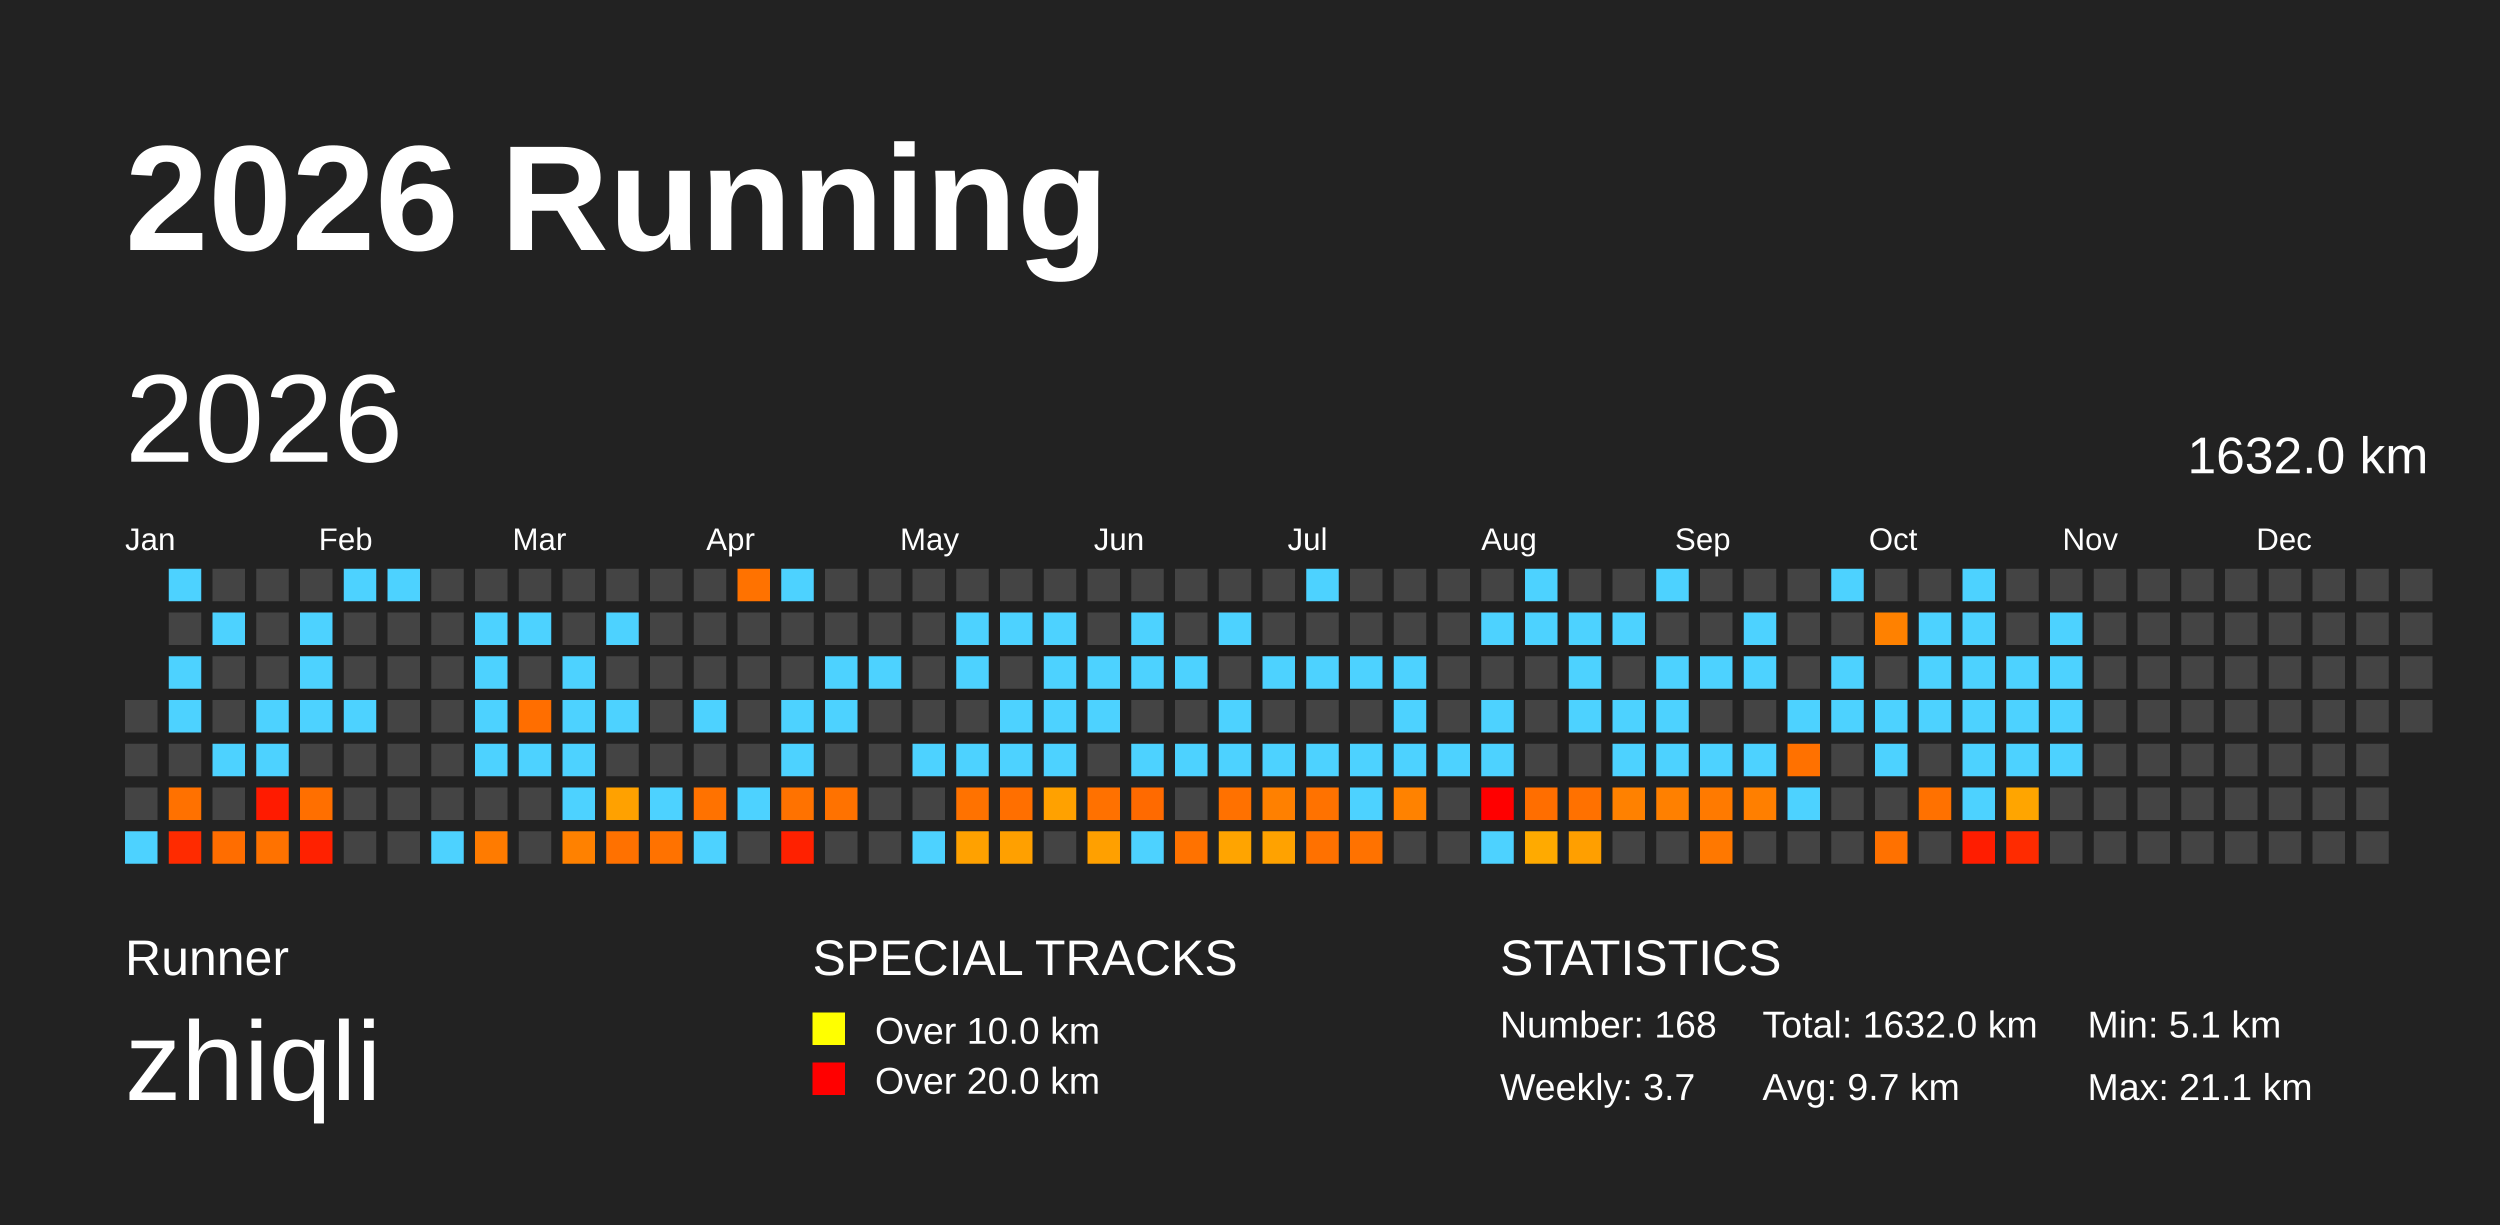
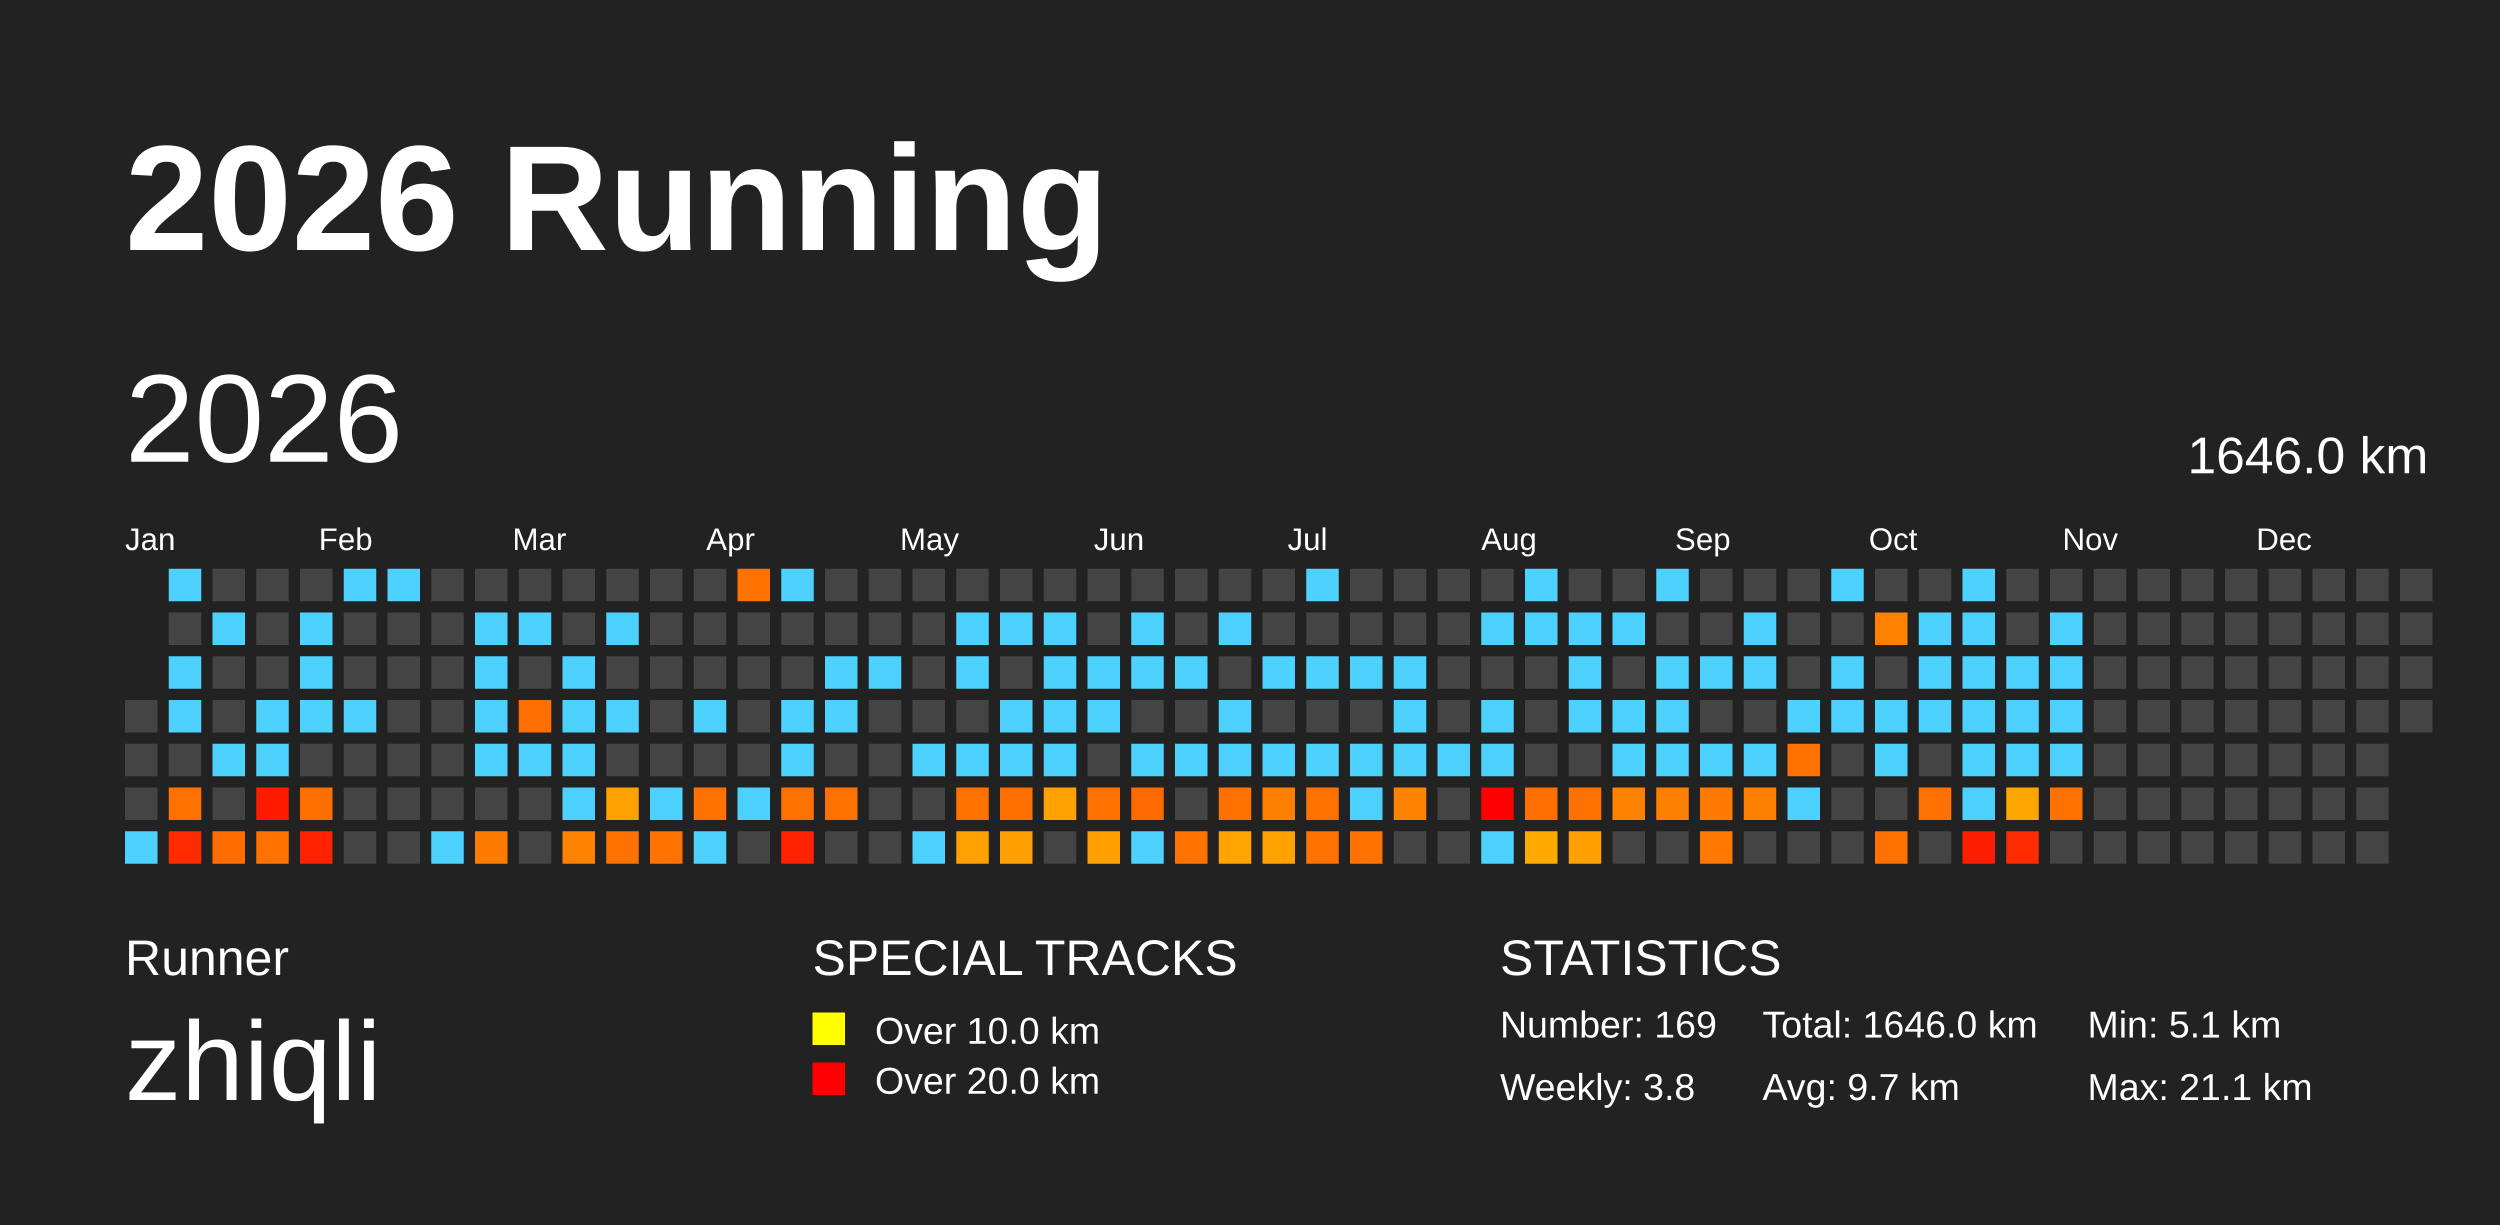
<svg xmlns="http://www.w3.org/2000/svg" baseProfile="full" height="98mm" version="1.1" viewBox="0,0,200,98" width="200mm">
  <defs />
  <rect fill="#222222" height="98" width="200" x="0" y="0" />
  <text fill="#FFFFFF" style="font-size:12px; font-family:Arial; font-weight:bold;" x="10" y="20">2026 Running</text>
  <text fill="#FFFFFF" style="font-size:4px; font-family:Arial" x="10" y="78">Runner</text>
  <text fill="#FFFFFF" style="font-size:9px; font-family:Arial" x="10" y="88">zhiqli</text>
  <text fill="#FFFFFF" style="font-size:4px; font-family:Arial" x="65" y="78">SPECIAL TRACKS</text>
  <rect fill="yellow" height="2.6" width="2.6" x="65" y="81" />
  <text fill="#FFFFFF" style="font-size:3px; font-family:Arial" x="70" y="83.5">Over 10.0 km</text>
  <rect fill="red" height="2.6" width="2.6" x="65" y="85" />
  <text fill="#FFFFFF" style="font-size:3px; font-family:Arial" x="70" y="87.5">Over 20.0 km</text>
  <text fill="#FFFFFF" style="font-size:4px; font-family:Arial" x="120" y="78">STATISTICS</text>
-   <text fill="#FFFFFF" style="font-size:3px; font-family:Arial" x="120" y="83">Number: 168</text>
-   <text fill="#FFFFFF" style="font-size:3px; font-family:Arial" x="120" y="88">Weekly: 3.7</text>
-   <text fill="#FFFFFF" style="font-size:3px; font-family:Arial" x="141" y="83">Total: 1632.0 km</text>
+   <text fill="#FFFFFF" style="font-size:3px; font-family:Arial" x="120" y="83">Number: 169</text>
+   <text fill="#FFFFFF" style="font-size:3px; font-family:Arial" x="120" y="88">Weekly: 3.8</text>
+   <text fill="#FFFFFF" style="font-size:3px; font-family:Arial" x="141" y="83">Total: 1646.0 km</text>
  <text fill="#FFFFFF" style="font-size:3px; font-family:Arial" x="141" y="88">Avg: 9.7 km</text>
  <text fill="#FFFFFF" style="font-size:3px; font-family:Arial" x="167" y="83">Min: 5.1 km</text>
  <text fill="#FFFFFF" style="font-size:3px; font-family:Arial" x="167" y="88">Max: 21.1 km</text>
  <text dominant-baseline="hanging" fill="#FFFFFF" style="font-size:10.0px; font-family:Arial;" x="10" y="30">2026</text>
-   <text dominant-baseline="hanging" fill="#FFFFFF" style="font-size:4.125px; font-family:Arial;" x="175" y="35">1632.0 km</text>
+   <text dominant-baseline="hanging" fill="#FFFFFF" style="font-size:4.125px; font-family:Arial;" x="175" y="35">1646.0 km</text>
  <text fill="#FFFFFF" style="font-size:2.5px; font-family:Arial" x="10.0" y="44">Jan</text>
  <text fill="#FFFFFF" style="font-size:2.5px; font-family:Arial" x="25.5" y="44">Feb</text>
  <text fill="#FFFFFF" style="font-size:2.5px; font-family:Arial" x="41.0" y="44">Mar</text>
  <text fill="#FFFFFF" style="font-size:2.5px; font-family:Arial" x="56.5" y="44">Apr</text>
  <text fill="#FFFFFF" style="font-size:2.5px; font-family:Arial" x="72.0" y="44">May</text>
  <text fill="#FFFFFF" style="font-size:2.5px; font-family:Arial" x="87.5" y="44">Jun</text>
  <text fill="#FFFFFF" style="font-size:2.5px; font-family:Arial" x="103.0" y="44">Jul</text>
  <text fill="#FFFFFF" style="font-size:2.5px; font-family:Arial" x="118.5" y="44">Aug</text>
  <text fill="#FFFFFF" style="font-size:2.5px; font-family:Arial" x="134.0" y="44">Sep</text>
  <text fill="#FFFFFF" style="font-size:2.5px; font-family:Arial" x="149.5" y="44">Oct</text>
  <text fill="#FFFFFF" style="font-size:2.5px; font-family:Arial" x="165.0" y="44">Nov</text>
  <text fill="#FFFFFF" style="font-size:2.5px; font-family:Arial" x="180.5" y="44">Dec</text>
  <rect fill="#444444" height="2.6" width="2.6" x="10.0" y="56.0" />
  <rect fill="#444444" height="2.6" width="2.6" x="10.0" y="59.5" />
  <rect fill="#444444" height="2.6" width="2.6" x="10.0" y="63.0" />
  <rect fill="#4dd2ff" height="2.6" width="2.6" x="10.0" y="66.5" />
  <rect fill="#4dd2ff" height="2.6" width="2.6" x="13.5" y="45.5" />
  <rect fill="#444444" height="2.6" width="2.6" x="13.5" y="49.0" />
  <rect fill="#4dd2ff" height="2.6" width="2.6" x="13.5" y="52.5" />
  <rect fill="#4dd2ff" height="2.6" width="2.6" x="13.5" y="56.0" />
  <rect fill="#444444" height="2.6" width="2.6" x="13.5" y="59.5" />
  <rect fill="#ff7100" height="2.6" width="2.6" x="13.5" y="63.0" />
  <rect fill="#ff2b00" height="2.6" width="2.6" x="13.5" y="66.5" />
  <rect fill="#444444" height="2.6" width="2.6" x="17.0" y="45.5" />
  <rect fill="#4dd2ff" height="2.6" width="2.6" x="17.0" y="49.0" />
  <rect fill="#444444" height="2.6" width="2.6" x="17.0" y="52.5" />
  <rect fill="#444444" height="2.6" width="2.6" x="17.0" y="56.0" />
  <rect fill="#4dd2ff" height="2.6" width="2.6" x="17.0" y="59.5" />
  <rect fill="#444444" height="2.6" width="2.6" x="17.0" y="63.0" />
  <rect fill="#ff6d00" height="2.6" width="2.6" x="17.0" y="66.5" />
  <rect fill="#444444" height="2.6" width="2.6" x="20.5" y="45.5" />
  <rect fill="#444444" height="2.6" width="2.6" x="20.5" y="49.0" />
  <rect fill="#444444" height="2.6" width="2.6" x="20.5" y="52.5" />
  <rect fill="#4dd2ff" height="2.6" width="2.6" x="20.5" y="56.0" />
  <rect fill="#4dd2ff" height="2.6" width="2.6" x="20.5" y="59.5" />
  <rect fill="#ff1b00" height="2.6" width="2.6" x="20.5" y="63.0" />
  <rect fill="#ff7200" height="2.6" width="2.6" x="20.5" y="66.5" />
  <rect fill="#444444" height="2.6" width="2.6" x="24.0" y="45.5" />
  <rect fill="#4dd2ff" height="2.6" width="2.6" x="24.0" y="49.0" />
  <rect fill="#4dd2ff" height="2.6" width="2.6" x="24.0" y="52.5" />
  <rect fill="#4dd2ff" height="2.6" width="2.6" x="24.0" y="56.0" />
  <rect fill="#444444" height="2.6" width="2.6" x="24.0" y="59.5" />
  <rect fill="#ff6f00" height="2.6" width="2.6" x="24.0" y="63.0" />
  <rect fill="#ff2100" height="2.6" width="2.6" x="24.0" y="66.5" />
  <rect fill="#4dd2ff" height="2.6" width="2.6" x="27.5" y="45.5" />
  <rect fill="#444444" height="2.6" width="2.6" x="27.5" y="49.0" />
  <rect fill="#444444" height="2.6" width="2.6" x="27.5" y="52.5" />
  <rect fill="#4dd2ff" height="2.6" width="2.6" x="27.5" y="56.0" />
  <rect fill="#444444" height="2.6" width="2.6" x="27.5" y="59.5" />
  <rect fill="#444444" height="2.6" width="2.6" x="27.5" y="63.0" />
  <rect fill="#444444" height="2.6" width="2.6" x="27.5" y="66.5" />
  <rect fill="#4dd2ff" height="2.6" width="2.6" x="31.0" y="45.5" />
  <rect fill="#444444" height="2.6" width="2.6" x="31.0" y="49.0" />
  <rect fill="#444444" height="2.6" width="2.6" x="31.0" y="52.5" />
  <rect fill="#444444" height="2.6" width="2.6" x="31.0" y="56.0" />
  <rect fill="#444444" height="2.6" width="2.6" x="31.0" y="59.5" />
  <rect fill="#444444" height="2.6" width="2.6" x="31.0" y="63.0" />
  <rect fill="#444444" height="2.6" width="2.6" x="31.0" y="66.5" />
  <rect fill="#444444" height="2.6" width="2.6" x="34.5" y="45.5" />
  <rect fill="#444444" height="2.6" width="2.6" x="34.5" y="49.0" />
  <rect fill="#444444" height="2.6" width="2.6" x="34.5" y="52.5" />
  <rect fill="#444444" height="2.6" width="2.6" x="34.5" y="56.0" />
  <rect fill="#444444" height="2.6" width="2.6" x="34.5" y="59.5" />
  <rect fill="#444444" height="2.6" width="2.6" x="34.5" y="63.0" />
  <rect fill="#4dd2ff" height="2.6" width="2.6" x="34.5" y="66.5" />
  <rect fill="#444444" height="2.6" width="2.6" x="38.0" y="45.5" />
  <rect fill="#4dd2ff" height="2.6" width="2.6" x="38.0" y="49.0" />
  <rect fill="#4dd2ff" height="2.6" width="2.6" x="38.0" y="52.5" />
  <rect fill="#4dd2ff" height="2.6" width="2.6" x="38.0" y="56.0" />
  <rect fill="#4dd2ff" height="2.6" width="2.6" x="38.0" y="59.5" />
  <rect fill="#444444" height="2.6" width="2.6" x="38.0" y="63.0" />
  <rect fill="#ff7b00" height="2.6" width="2.6" x="38.0" y="66.5" />
  <rect fill="#444444" height="2.6" width="2.6" x="41.5" y="45.5" />
  <rect fill="#4dd2ff" height="2.6" width="2.6" x="41.5" y="49.0" />
  <rect fill="#444444" height="2.6" width="2.6" x="41.5" y="52.5" />
  <rect fill="#ff6e00" height="2.6" width="2.6" x="41.5" y="56.0" />
  <rect fill="#4dd2ff" height="2.6" width="2.6" x="41.5" y="59.5" />
  <rect fill="#444444" height="2.6" width="2.6" x="41.5" y="63.0" />
  <rect fill="#444444" height="2.6" width="2.6" x="41.5" y="66.5" />
  <rect fill="#444444" height="2.6" width="2.6" x="45.0" y="45.5" />
  <rect fill="#444444" height="2.6" width="2.6" x="45.0" y="49.0" />
  <rect fill="#4dd2ff" height="2.6" width="2.6" x="45.0" y="52.5" />
  <rect fill="#4dd2ff" height="2.6" width="2.6" x="45.0" y="56.0" />
  <rect fill="#4dd2ff" height="2.6" width="2.6" x="45.0" y="59.5" />
  <rect fill="#4dd2ff" height="2.6" width="2.6" x="45.0" y="63.0" />
  <rect fill="#ff8100" height="2.6" width="2.6" x="45.0" y="66.5" />
  <rect fill="#444444" height="2.6" width="2.6" x="48.5" y="45.5" />
  <rect fill="#4dd2ff" height="2.6" width="2.6" x="48.5" y="49.0" />
  <rect fill="#444444" height="2.6" width="2.6" x="48.5" y="52.5" />
  <rect fill="#4dd2ff" height="2.6" width="2.6" x="48.5" y="56.0" />
  <rect fill="#444444" height="2.6" width="2.6" x="48.5" y="59.5" />
  <rect fill="#ffa100" height="2.6" width="2.6" x="48.5" y="63.0" />
  <rect fill="#ff7100" height="2.6" width="2.6" x="48.5" y="66.5" />
  <rect fill="#444444" height="2.6" width="2.6" x="52.0" y="45.5" />
  <rect fill="#444444" height="2.6" width="2.6" x="52.0" y="49.0" />
  <rect fill="#444444" height="2.6" width="2.6" x="52.0" y="52.5" />
  <rect fill="#444444" height="2.6" width="2.6" x="52.0" y="56.0" />
  <rect fill="#444444" height="2.6" width="2.6" x="52.0" y="59.5" />
  <rect fill="#4dd2ff" height="2.6" width="2.6" x="52.0" y="63.0" />
  <rect fill="#ff7200" height="2.6" width="2.6" x="52.0" y="66.5" />
  <rect fill="#444444" height="2.6" width="2.6" x="55.5" y="45.5" />
  <rect fill="#444444" height="2.6" width="2.6" x="55.5" y="49.0" />
  <rect fill="#444444" height="2.6" width="2.6" x="55.5" y="52.5" />
  <rect fill="#4dd2ff" height="2.6" width="2.6" x="55.5" y="56.0" />
  <rect fill="#444444" height="2.6" width="2.6" x="55.5" y="59.5" />
  <rect fill="#ff7200" height="2.6" width="2.6" x="55.5" y="63.0" />
  <rect fill="#4dd2ff" height="2.6" width="2.6" x="55.5" y="66.5" />
  <rect fill="#ff7200" height="2.6" width="2.6" x="59.0" y="45.5" />
  <rect fill="#444444" height="2.6" width="2.6" x="59.0" y="49.0" />
  <rect fill="#444444" height="2.6" width="2.6" x="59.0" y="52.5" />
  <rect fill="#444444" height="2.6" width="2.6" x="59.0" y="56.0" />
  <rect fill="#444444" height="2.6" width="2.6" x="59.0" y="59.5" />
  <rect fill="#4dd2ff" height="2.6" width="2.6" x="59.0" y="63.0" />
  <rect fill="#444444" height="2.6" width="2.6" x="59.0" y="66.5" />
  <rect fill="#4dd2ff" height="2.6" width="2.6" x="62.5" y="45.5" />
  <rect fill="#444444" height="2.6" width="2.6" x="62.5" y="49.0" />
  <rect fill="#444444" height="2.6" width="2.6" x="62.5" y="52.5" />
  <rect fill="#4dd2ff" height="2.6" width="2.6" x="62.5" y="56.0" />
  <rect fill="#4dd2ff" height="2.6" width="2.6" x="62.5" y="59.5" />
  <rect fill="#ff7200" height="2.6" width="2.6" x="62.5" y="63.0" />
  <rect fill="#ff2100" height="2.6" width="2.6" x="62.5" y="66.5" />
  <rect fill="#444444" height="2.6" width="2.6" x="66.0" y="45.5" />
  <rect fill="#444444" height="2.6" width="2.6" x="66.0" y="49.0" />
  <rect fill="#4dd2ff" height="2.6" width="2.6" x="66.0" y="52.5" />
  <rect fill="#4dd2ff" height="2.6" width="2.6" x="66.0" y="56.0" />
  <rect fill="#444444" height="2.6" width="2.6" x="66.0" y="59.5" />
  <rect fill="#ff7200" height="2.6" width="2.6" x="66.0" y="63.0" />
  <rect fill="#444444" height="2.6" width="2.6" x="66.0" y="66.5" />
  <rect fill="#444444" height="2.6" width="2.6" x="69.5" y="45.5" />
  <rect fill="#444444" height="2.6" width="2.6" x="69.5" y="49.0" />
  <rect fill="#4dd2ff" height="2.6" width="2.6" x="69.5" y="52.5" />
  <rect fill="#444444" height="2.6" width="2.6" x="69.5" y="56.0" />
  <rect fill="#444444" height="2.6" width="2.6" x="69.5" y="59.5" />
  <rect fill="#444444" height="2.6" width="2.6" x="69.5" y="63.0" />
  <rect fill="#444444" height="2.6" width="2.6" x="69.5" y="66.5" />
  <rect fill="#444444" height="2.6" width="2.6" x="73.0" y="45.5" />
  <rect fill="#444444" height="2.6" width="2.6" x="73.0" y="49.0" />
  <rect fill="#444444" height="2.6" width="2.6" x="73.0" y="52.5" />
  <rect fill="#444444" height="2.6" width="2.6" x="73.0" y="56.0" />
  <rect fill="#4dd2ff" height="2.6" width="2.6" x="73.0" y="59.5" />
  <rect fill="#444444" height="2.6" width="2.6" x="73.0" y="63.0" />
  <rect fill="#4dd2ff" height="2.6" width="2.6" x="73.0" y="66.5" />
  <rect fill="#444444" height="2.6" width="2.6" x="76.5" y="45.5" />
  <rect fill="#4dd2ff" height="2.6" width="2.6" x="76.5" y="49.0" />
  <rect fill="#4dd2ff" height="2.6" width="2.6" x="76.5" y="52.5" />
  <rect fill="#444444" height="2.6" width="2.6" x="76.5" y="56.0" />
  <rect fill="#4dd2ff" height="2.6" width="2.6" x="76.5" y="59.5" />
  <rect fill="#ff7200" height="2.6" width="2.6" x="76.5" y="63.0" />
  <rect fill="#ffa100" height="2.6" width="2.6" x="76.5" y="66.5" />
  <rect fill="#444444" height="2.6" width="2.6" x="80.0" y="45.5" />
  <rect fill="#4dd2ff" height="2.6" width="2.6" x="80.0" y="49.0" />
  <rect fill="#444444" height="2.6" width="2.6" x="80.0" y="52.5" />
  <rect fill="#4dd2ff" height="2.6" width="2.6" x="80.0" y="56.0" />
  <rect fill="#4dd2ff" height="2.6" width="2.6" x="80.0" y="59.5" />
  <rect fill="#ff6f00" height="2.6" width="2.6" x="80.0" y="63.0" />
  <rect fill="#ffa000" height="2.6" width="2.6" x="80.0" y="66.5" />
  <rect fill="#444444" height="2.6" width="2.6" x="83.5" y="45.5" />
  <rect fill="#4dd2ff" height="2.6" width="2.6" x="83.5" y="49.0" />
  <rect fill="#4dd2ff" height="2.6" width="2.6" x="83.5" y="52.5" />
  <rect fill="#4dd2ff" height="2.6" width="2.6" x="83.5" y="56.0" />
  <rect fill="#4dd2ff" height="2.6" width="2.6" x="83.5" y="59.5" />
  <rect fill="#ffa100" height="2.6" width="2.6" x="83.5" y="63.0" />
  <rect fill="#444444" height="2.6" width="2.6" x="83.5" y="66.5" />
  <rect fill="#444444" height="2.6" width="2.6" x="87.0" y="45.5" />
  <rect fill="#444444" height="2.6" width="2.6" x="87.0" y="49.0" />
  <rect fill="#4dd2ff" height="2.6" width="2.6" x="87.0" y="52.5" />
  <rect fill="#4dd2ff" height="2.6" width="2.6" x="87.0" y="56.0" />
  <rect fill="#444444" height="2.6" width="2.6" x="87.0" y="59.5" />
  <rect fill="#ff7100" height="2.6" width="2.6" x="87.0" y="63.0" />
  <rect fill="#ffa000" height="2.6" width="2.6" x="87.0" y="66.5" />
  <rect fill="#444444" height="2.6" width="2.6" x="90.5" y="45.5" />
  <rect fill="#4dd2ff" height="2.6" width="2.6" x="90.5" y="49.0" />
  <rect fill="#4dd2ff" height="2.6" width="2.6" x="90.5" y="52.5" />
  <rect fill="#444444" height="2.6" width="2.6" x="90.5" y="56.0" />
  <rect fill="#4dd2ff" height="2.6" width="2.6" x="90.5" y="59.5" />
  <rect fill="#ff6a00" height="2.6" width="2.6" x="90.5" y="63.0" />
  <rect fill="#4dd2ff" height="2.6" width="2.6" x="90.5" y="66.5" />
  <rect fill="#444444" height="2.6" width="2.6" x="94.0" y="45.5" />
  <rect fill="#444444" height="2.6" width="2.6" x="94.0" y="49.0" />
  <rect fill="#4dd2ff" height="2.6" width="2.6" x="94.0" y="52.5" />
  <rect fill="#444444" height="2.6" width="2.6" x="94.0" y="56.0" />
  <rect fill="#4dd2ff" height="2.6" width="2.6" x="94.0" y="59.5" />
  <rect fill="#444444" height="2.6" width="2.6" x="94.0" y="63.0" />
  <rect fill="#ff7200" height="2.6" width="2.6" x="94.0" y="66.5" />
  <rect fill="#444444" height="2.6" width="2.6" x="97.5" y="45.5" />
  <rect fill="#4dd2ff" height="2.6" width="2.6" x="97.5" y="49.0" />
  <rect fill="#444444" height="2.6" width="2.6" x="97.5" y="52.5" />
  <rect fill="#4dd2ff" height="2.6" width="2.6" x="97.5" y="56.0" />
  <rect fill="#4dd2ff" height="2.6" width="2.6" x="97.5" y="59.5" />
  <rect fill="#ff7100" height="2.6" width="2.6" x="97.5" y="63.0" />
  <rect fill="#ffa400" height="2.6" width="2.6" x="97.5" y="66.5" />
  <rect fill="#444444" height="2.6" width="2.6" x="101.0" y="45.5" />
  <rect fill="#444444" height="2.6" width="2.6" x="101.0" y="49.0" />
  <rect fill="#4dd2ff" height="2.6" width="2.6" x="101.0" y="52.5" />
  <rect fill="#444444" height="2.6" width="2.6" x="101.0" y="56.0" />
  <rect fill="#4dd2ff" height="2.6" width="2.6" x="101.0" y="59.5" />
  <rect fill="#ff8000" height="2.6" width="2.6" x="101.0" y="63.0" />
  <rect fill="#ffa200" height="2.6" width="2.6" x="101.0" y="66.5" />
  <rect fill="#4dd2ff" height="2.6" width="2.6" x="104.5" y="45.5" />
  <rect fill="#444444" height="2.6" width="2.6" x="104.5" y="49.0" />
  <rect fill="#4dd2ff" height="2.6" width="2.6" x="104.5" y="52.5" />
  <rect fill="#444444" height="2.6" width="2.6" x="104.5" y="56.0" />
  <rect fill="#4dd2ff" height="2.6" width="2.6" x="104.5" y="59.5" />
  <rect fill="#ff7200" height="2.6" width="2.6" x="104.5" y="63.0" />
  <rect fill="#ff7100" height="2.6" width="2.6" x="104.5" y="66.5" />
  <rect fill="#444444" height="2.6" width="2.6" x="108.0" y="45.5" />
  <rect fill="#444444" height="2.6" width="2.6" x="108.0" y="49.0" />
  <rect fill="#4dd2ff" height="2.6" width="2.6" x="108.0" y="52.5" />
  <rect fill="#444444" height="2.6" width="2.6" x="108.0" y="56.0" />
  <rect fill="#4dd2ff" height="2.6" width="2.6" x="108.0" y="59.5" />
  <rect fill="#4dd2ff" height="2.6" width="2.6" x="108.0" y="63.0" />
  <rect fill="#ff7200" height="2.6" width="2.6" x="108.0" y="66.5" />
  <rect fill="#444444" height="2.6" width="2.6" x="111.5" y="45.5" />
  <rect fill="#444444" height="2.6" width="2.6" x="111.5" y="49.0" />
  <rect fill="#4dd2ff" height="2.6" width="2.6" x="111.5" y="52.5" />
  <rect fill="#4dd2ff" height="2.6" width="2.6" x="111.5" y="56.0" />
  <rect fill="#4dd2ff" height="2.6" width="2.6" x="111.5" y="59.5" />
  <rect fill="#ff8200" height="2.6" width="2.6" x="111.5" y="63.0" />
  <rect fill="#444444" height="2.6" width="2.6" x="111.5" y="66.5" />
  <rect fill="#444444" height="2.6" width="2.6" x="115.0" y="45.5" />
  <rect fill="#444444" height="2.6" width="2.6" x="115.0" y="49.0" />
  <rect fill="#444444" height="2.6" width="2.6" x="115.0" y="52.5" />
  <rect fill="#444444" height="2.6" width="2.6" x="115.0" y="56.0" />
  <rect fill="#4dd2ff" height="2.6" width="2.6" x="115.0" y="59.5" />
  <rect fill="#444444" height="2.6" width="2.6" x="115.0" y="63.0" />
  <rect fill="#444444" height="2.6" width="2.6" x="115.0" y="66.5" />
  <rect fill="#444444" height="2.6" width="2.6" x="118.5" y="45.5" />
  <rect fill="#4dd2ff" height="2.6" width="2.6" x="118.5" y="49.0" />
  <rect fill="#444444" height="2.6" width="2.6" x="118.5" y="52.5" />
  <rect fill="#4dd2ff" height="2.6" width="2.6" x="118.5" y="56.0" />
  <rect fill="#4dd2ff" height="2.6" width="2.6" x="118.5" y="59.5" />
  <rect fill="red" height="2.6" width="2.6" x="118.5" y="63.0" />
  <rect fill="#4dd2ff" height="2.6" width="2.6" x="118.5" y="66.5" />
  <rect fill="#4dd2ff" height="2.6" width="2.6" x="122.0" y="45.5" />
  <rect fill="#4dd2ff" height="2.6" width="2.6" x="122.0" y="49.0" />
  <rect fill="#444444" height="2.6" width="2.6" x="122.0" y="52.5" />
  <rect fill="#444444" height="2.6" width="2.6" x="122.0" y="56.0" />
  <rect fill="#444444" height="2.6" width="2.6" x="122.0" y="59.5" />
  <rect fill="#ff6e00" height="2.6" width="2.6" x="122.0" y="63.0" />
  <rect fill="#ffaa00" height="2.6" width="2.6" x="122.0" y="66.5" />
  <rect fill="#444444" height="2.6" width="2.6" x="125.5" y="45.5" />
  <rect fill="#4dd2ff" height="2.6" width="2.6" x="125.5" y="49.0" />
  <rect fill="#4dd2ff" height="2.6" width="2.6" x="125.5" y="52.5" />
  <rect fill="#4dd2ff" height="2.6" width="2.6" x="125.5" y="56.0" />
  <rect fill="#444444" height="2.6" width="2.6" x="125.5" y="59.5" />
  <rect fill="#ff7100" height="2.6" width="2.6" x="125.5" y="63.0" />
  <rect fill="#ff9f00" height="2.6" width="2.6" x="125.5" y="66.5" />
  <rect fill="#444444" height="2.6" width="2.6" x="129.0" y="45.5" />
  <rect fill="#4dd2ff" height="2.6" width="2.6" x="129.0" y="49.0" />
  <rect fill="#444444" height="2.6" width="2.6" x="129.0" y="52.5" />
  <rect fill="#4dd2ff" height="2.6" width="2.6" x="129.0" y="56.0" />
  <rect fill="#4dd2ff" height="2.6" width="2.6" x="129.0" y="59.5" />
  <rect fill="#ff8100" height="2.6" width="2.6" x="129.0" y="63.0" />
  <rect fill="#444444" height="2.6" width="2.6" x="129.0" y="66.5" />
  <rect fill="#4dd2ff" height="2.6" width="2.6" x="132.5" y="45.5" />
  <rect fill="#444444" height="2.6" width="2.6" x="132.5" y="49.0" />
  <rect fill="#4dd2ff" height="2.6" width="2.6" x="132.5" y="52.5" />
  <rect fill="#4dd2ff" height="2.6" width="2.6" x="132.5" y="56.0" />
  <rect fill="#4dd2ff" height="2.6" width="2.6" x="132.5" y="59.5" />
  <rect fill="#ff8000" height="2.6" width="2.6" x="132.5" y="63.0" />
  <rect fill="#444444" height="2.6" width="2.6" x="132.5" y="66.5" />
  <rect fill="#444444" height="2.6" width="2.6" x="136.0" y="45.5" />
  <rect fill="#444444" height="2.6" width="2.6" x="136.0" y="49.0" />
  <rect fill="#4dd2ff" height="2.6" width="2.6" x="136.0" y="52.5" />
  <rect fill="#444444" height="2.6" width="2.6" x="136.0" y="56.0" />
  <rect fill="#4dd2ff" height="2.6" width="2.6" x="136.0" y="59.5" />
  <rect fill="#ff7a00" height="2.6" width="2.6" x="136.0" y="63.0" />
  <rect fill="#ff7800" height="2.6" width="2.6" x="136.0" y="66.5" />
  <rect fill="#444444" height="2.6" width="2.6" x="139.5" y="45.5" />
  <rect fill="#4dd2ff" height="2.6" width="2.6" x="139.5" y="49.0" />
  <rect fill="#4dd2ff" height="2.6" width="2.6" x="139.5" y="52.5" />
  <rect fill="#444444" height="2.6" width="2.6" x="139.5" y="56.0" />
  <rect fill="#4dd2ff" height="2.6" width="2.6" x="139.5" y="59.5" />
  <rect fill="#ff7f00" height="2.6" width="2.6" x="139.5" y="63.0" />
  <rect fill="#444444" height="2.6" width="2.6" x="139.5" y="66.5" />
  <rect fill="#444444" height="2.6" width="2.6" x="143.0" y="45.5" />
  <rect fill="#444444" height="2.6" width="2.6" x="143.0" y="49.0" />
  <rect fill="#444444" height="2.6" width="2.6" x="143.0" y="52.5" />
  <rect fill="#4dd2ff" height="2.6" width="2.6" x="143.0" y="56.0" />
  <rect fill="#ff7100" height="2.6" width="2.6" x="143.0" y="59.5" />
  <rect fill="#4dd2ff" height="2.6" width="2.6" x="143.0" y="63.0" />
  <rect fill="#444444" height="2.6" width="2.6" x="143.0" y="66.5" />
  <rect fill="#4dd2ff" height="2.6" width="2.6" x="146.5" y="45.5" />
  <rect fill="#444444" height="2.6" width="2.6" x="146.5" y="49.0" />
  <rect fill="#4dd2ff" height="2.6" width="2.6" x="146.5" y="52.5" />
  <rect fill="#4dd2ff" height="2.6" width="2.6" x="146.5" y="56.0" />
  <rect fill="#444444" height="2.6" width="2.6" x="146.5" y="59.5" />
  <rect fill="#444444" height="2.6" width="2.6" x="146.5" y="63.0" />
  <rect fill="#444444" height="2.6" width="2.6" x="146.5" y="66.5" />
  <rect fill="#444444" height="2.6" width="2.6" x="150.0" y="45.5" />
  <rect fill="#ff8100" height="2.6" width="2.6" x="150.0" y="49.0" />
  <rect fill="#444444" height="2.6" width="2.6" x="150.0" y="52.5" />
  <rect fill="#4dd2ff" height="2.6" width="2.6" x="150.0" y="56.0" />
  <rect fill="#4dd2ff" height="2.6" width="2.6" x="150.0" y="59.5" />
  <rect fill="#444444" height="2.6" width="2.6" x="150.0" y="63.0" />
  <rect fill="#ff7100" height="2.6" width="2.6" x="150.0" y="66.5" />
  <rect fill="#444444" height="2.6" width="2.6" x="153.5" y="45.5" />
  <rect fill="#4dd2ff" height="2.6" width="2.6" x="153.5" y="49.0" />
  <rect fill="#4dd2ff" height="2.6" width="2.6" x="153.5" y="52.5" />
  <rect fill="#4dd2ff" height="2.6" width="2.6" x="153.5" y="56.0" />
  <rect fill="#444444" height="2.6" width="2.6" x="153.5" y="59.5" />
  <rect fill="#ff7100" height="2.6" width="2.6" x="153.5" y="63.0" />
  <rect fill="#444444" height="2.6" width="2.6" x="153.5" y="66.5" />
  <rect fill="#4dd2ff" height="2.6" width="2.6" x="157.0" y="45.5" />
  <rect fill="#4dd2ff" height="2.6" width="2.6" x="157.0" y="49.0" />
  <rect fill="#4dd2ff" height="2.6" width="2.6" x="157.0" y="52.5" />
  <rect fill="#4dd2ff" height="2.6" width="2.6" x="157.0" y="56.0" />
  <rect fill="#4dd2ff" height="2.6" width="2.6" x="157.0" y="59.5" />
  <rect fill="#4dd2ff" height="2.6" width="2.6" x="157.0" y="63.0" />
  <rect fill="#ff1d00" height="2.6" width="2.6" x="157.0" y="66.5" />
  <rect fill="#444444" height="2.6" width="2.6" x="160.5" y="45.5" />
  <rect fill="#444444" height="2.6" width="2.6" x="160.5" y="49.0" />
  <rect fill="#4dd2ff" height="2.6" width="2.6" x="160.5" y="52.5" />
  <rect fill="#4dd2ff" height="2.6" width="2.6" x="160.5" y="56.0" />
  <rect fill="#4dd2ff" height="2.6" width="2.6" x="160.5" y="59.5" />
  <rect fill="#ffa500" height="2.6" width="2.6" x="160.5" y="63.0" />
  <rect fill="#ff2b00" height="2.6" width="2.6" x="160.5" y="66.5" />
  <rect fill="#444444" height="2.6" width="2.6" x="164.0" y="45.5" />
  <rect fill="#4dd2ff" height="2.6" width="2.6" x="164.0" y="49.0" />
  <rect fill="#4dd2ff" height="2.6" width="2.6" x="164.0" y="52.5" />
  <rect fill="#4dd2ff" height="2.6" width="2.6" x="164.0" y="56.0" />
  <rect fill="#4dd2ff" height="2.6" width="2.6" x="164.0" y="59.5" />
-   <rect fill="#444444" height="2.6" width="2.6" x="164.0" y="63.0" />
+   <rect fill="#ff7100" height="2.6" width="2.6" x="164.0" y="63.0" />
  <rect fill="#444444" height="2.6" width="2.6" x="164.0" y="66.5" />
  <rect fill="#444444" height="2.6" width="2.6" x="167.5" y="45.5" />
  <rect fill="#444444" height="2.6" width="2.6" x="167.5" y="49.0" />
  <rect fill="#444444" height="2.6" width="2.6" x="167.5" y="52.5" />
  <rect fill="#444444" height="2.6" width="2.6" x="167.5" y="56.0" />
  <rect fill="#444444" height="2.6" width="2.6" x="167.5" y="59.5" />
  <rect fill="#444444" height="2.6" width="2.6" x="167.5" y="63.0" />
  <rect fill="#444444" height="2.6" width="2.6" x="167.5" y="66.5" />
  <rect fill="#444444" height="2.6" width="2.6" x="171.0" y="45.5" />
  <rect fill="#444444" height="2.6" width="2.6" x="171.0" y="49.0" />
  <rect fill="#444444" height="2.6" width="2.6" x="171.0" y="52.5" />
  <rect fill="#444444" height="2.6" width="2.6" x="171.0" y="56.0" />
  <rect fill="#444444" height="2.6" width="2.6" x="171.0" y="59.5" />
  <rect fill="#444444" height="2.6" width="2.6" x="171.0" y="63.0" />
  <rect fill="#444444" height="2.6" width="2.6" x="171.0" y="66.5" />
  <rect fill="#444444" height="2.6" width="2.6" x="174.5" y="45.5" />
  <rect fill="#444444" height="2.6" width="2.6" x="174.5" y="49.0" />
  <rect fill="#444444" height="2.6" width="2.6" x="174.5" y="52.5" />
  <rect fill="#444444" height="2.6" width="2.6" x="174.5" y="56.0" />
  <rect fill="#444444" height="2.6" width="2.6" x="174.5" y="59.5" />
  <rect fill="#444444" height="2.6" width="2.6" x="174.5" y="63.0" />
  <rect fill="#444444" height="2.6" width="2.6" x="174.5" y="66.5" />
  <rect fill="#444444" height="2.6" width="2.6" x="178.0" y="45.5" />
  <rect fill="#444444" height="2.6" width="2.6" x="178.0" y="49.0" />
  <rect fill="#444444" height="2.6" width="2.6" x="178.0" y="52.5" />
  <rect fill="#444444" height="2.6" width="2.6" x="178.0" y="56.0" />
  <rect fill="#444444" height="2.6" width="2.6" x="178.0" y="59.5" />
  <rect fill="#444444" height="2.6" width="2.6" x="178.0" y="63.0" />
  <rect fill="#444444" height="2.6" width="2.6" x="178.0" y="66.5" />
  <rect fill="#444444" height="2.6" width="2.6" x="181.5" y="45.5" />
  <rect fill="#444444" height="2.6" width="2.6" x="181.5" y="49.0" />
  <rect fill="#444444" height="2.6" width="2.6" x="181.5" y="52.5" />
  <rect fill="#444444" height="2.6" width="2.6" x="181.5" y="56.0" />
  <rect fill="#444444" height="2.6" width="2.6" x="181.5" y="59.5" />
  <rect fill="#444444" height="2.6" width="2.6" x="181.5" y="63.0" />
  <rect fill="#444444" height="2.6" width="2.6" x="181.5" y="66.5" />
  <rect fill="#444444" height="2.6" width="2.6" x="185.0" y="45.5" />
  <rect fill="#444444" height="2.6" width="2.6" x="185.0" y="49.0" />
  <rect fill="#444444" height="2.6" width="2.6" x="185.0" y="52.5" />
  <rect fill="#444444" height="2.6" width="2.6" x="185.0" y="56.0" />
  <rect fill="#444444" height="2.6" width="2.6" x="185.0" y="59.5" />
  <rect fill="#444444" height="2.6" width="2.6" x="185.0" y="63.0" />
  <rect fill="#444444" height="2.6" width="2.6" x="185.0" y="66.5" />
  <rect fill="#444444" height="2.6" width="2.6" x="188.5" y="45.5" />
  <rect fill="#444444" height="2.6" width="2.6" x="188.5" y="49.0" />
  <rect fill="#444444" height="2.6" width="2.6" x="188.5" y="52.5" />
  <rect fill="#444444" height="2.6" width="2.6" x="188.5" y="56.0" />
  <rect fill="#444444" height="2.6" width="2.6" x="188.5" y="59.5" />
  <rect fill="#444444" height="2.6" width="2.6" x="188.5" y="63.0" />
  <rect fill="#444444" height="2.6" width="2.6" x="188.5" y="66.5" />
  <rect fill="#444444" height="2.6" width="2.6" x="192.0" y="45.5" />
  <rect fill="#444444" height="2.6" width="2.6" x="192.0" y="49.0" />
  <rect fill="#444444" height="2.6" width="2.6" x="192.0" y="52.5" />
  <rect fill="#444444" height="2.6" width="2.6" x="192.0" y="56.0" />
</svg>
